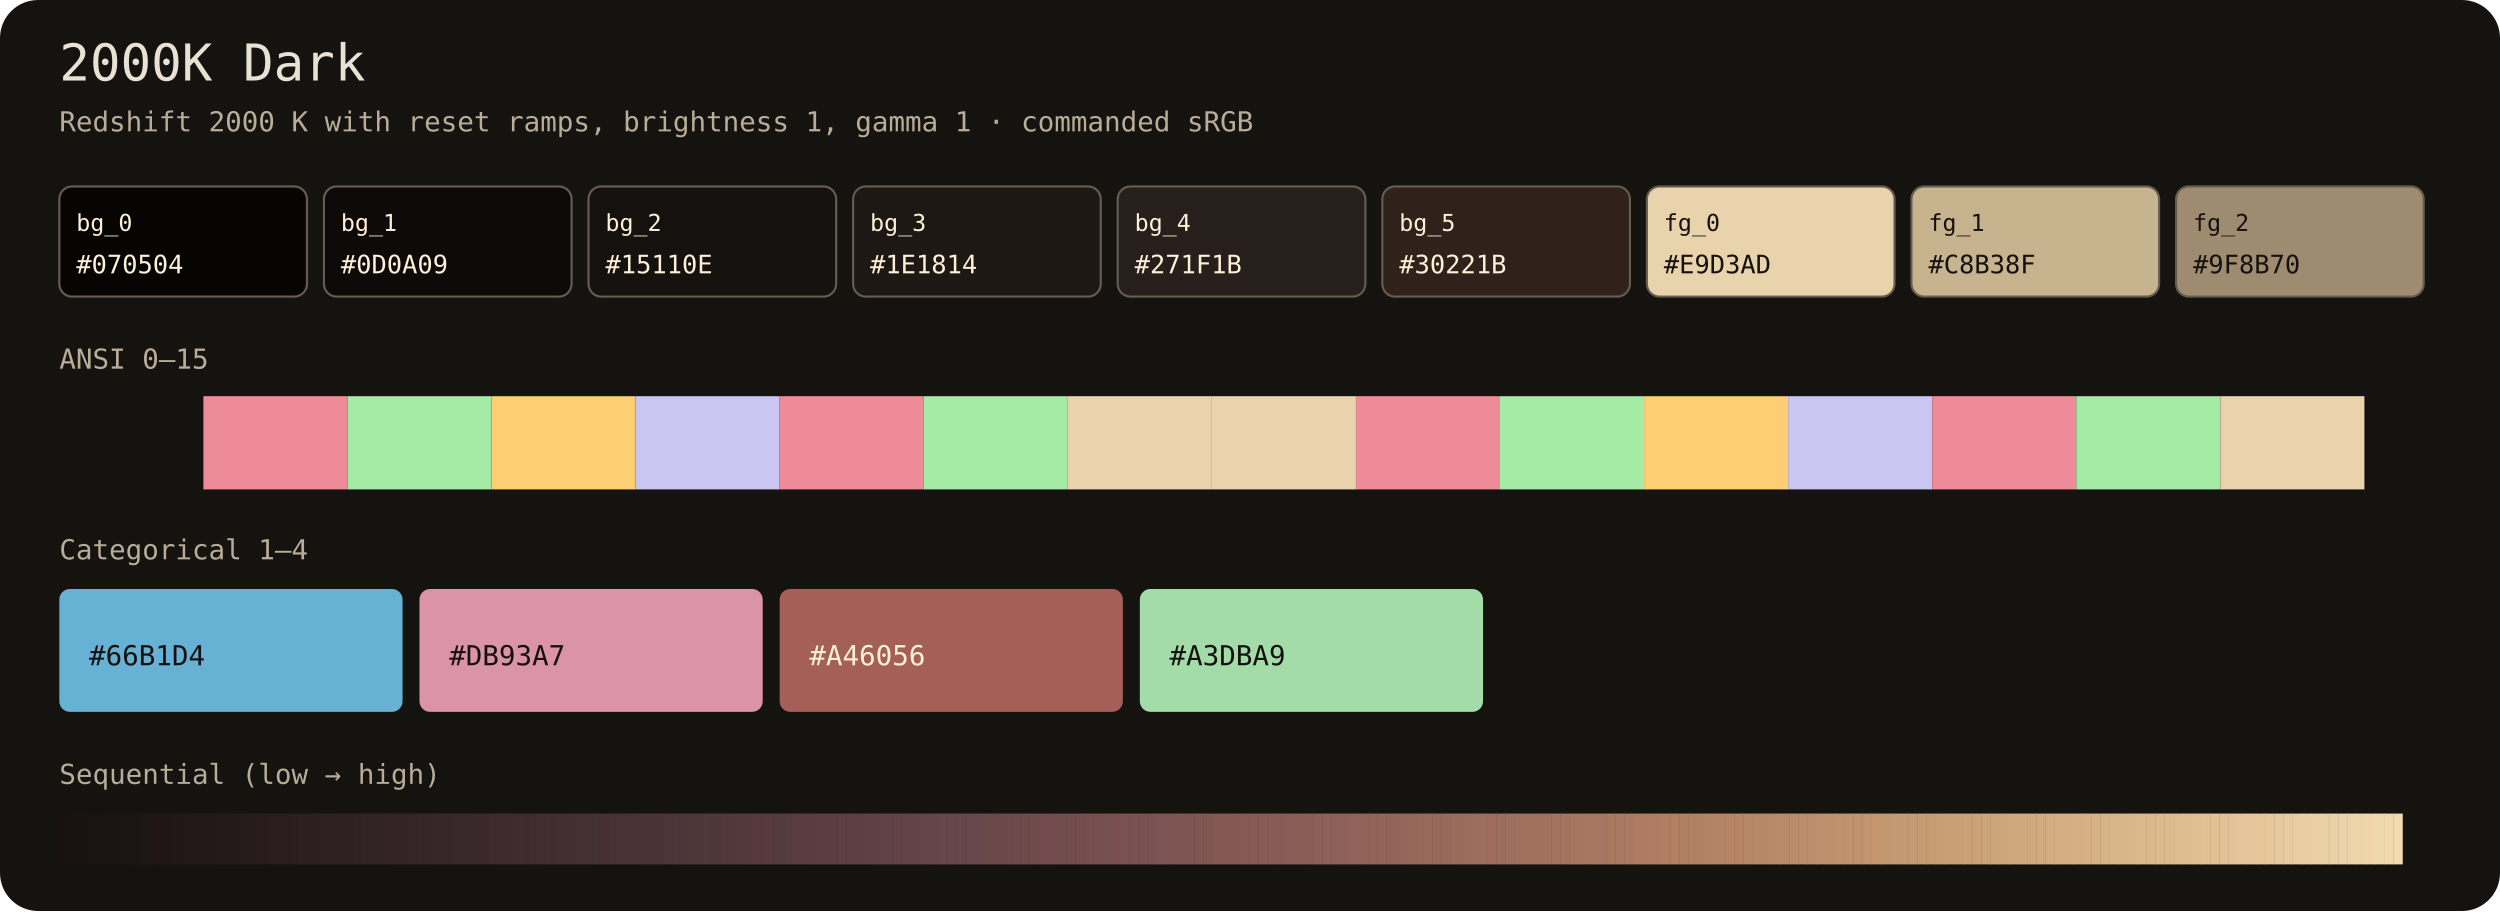
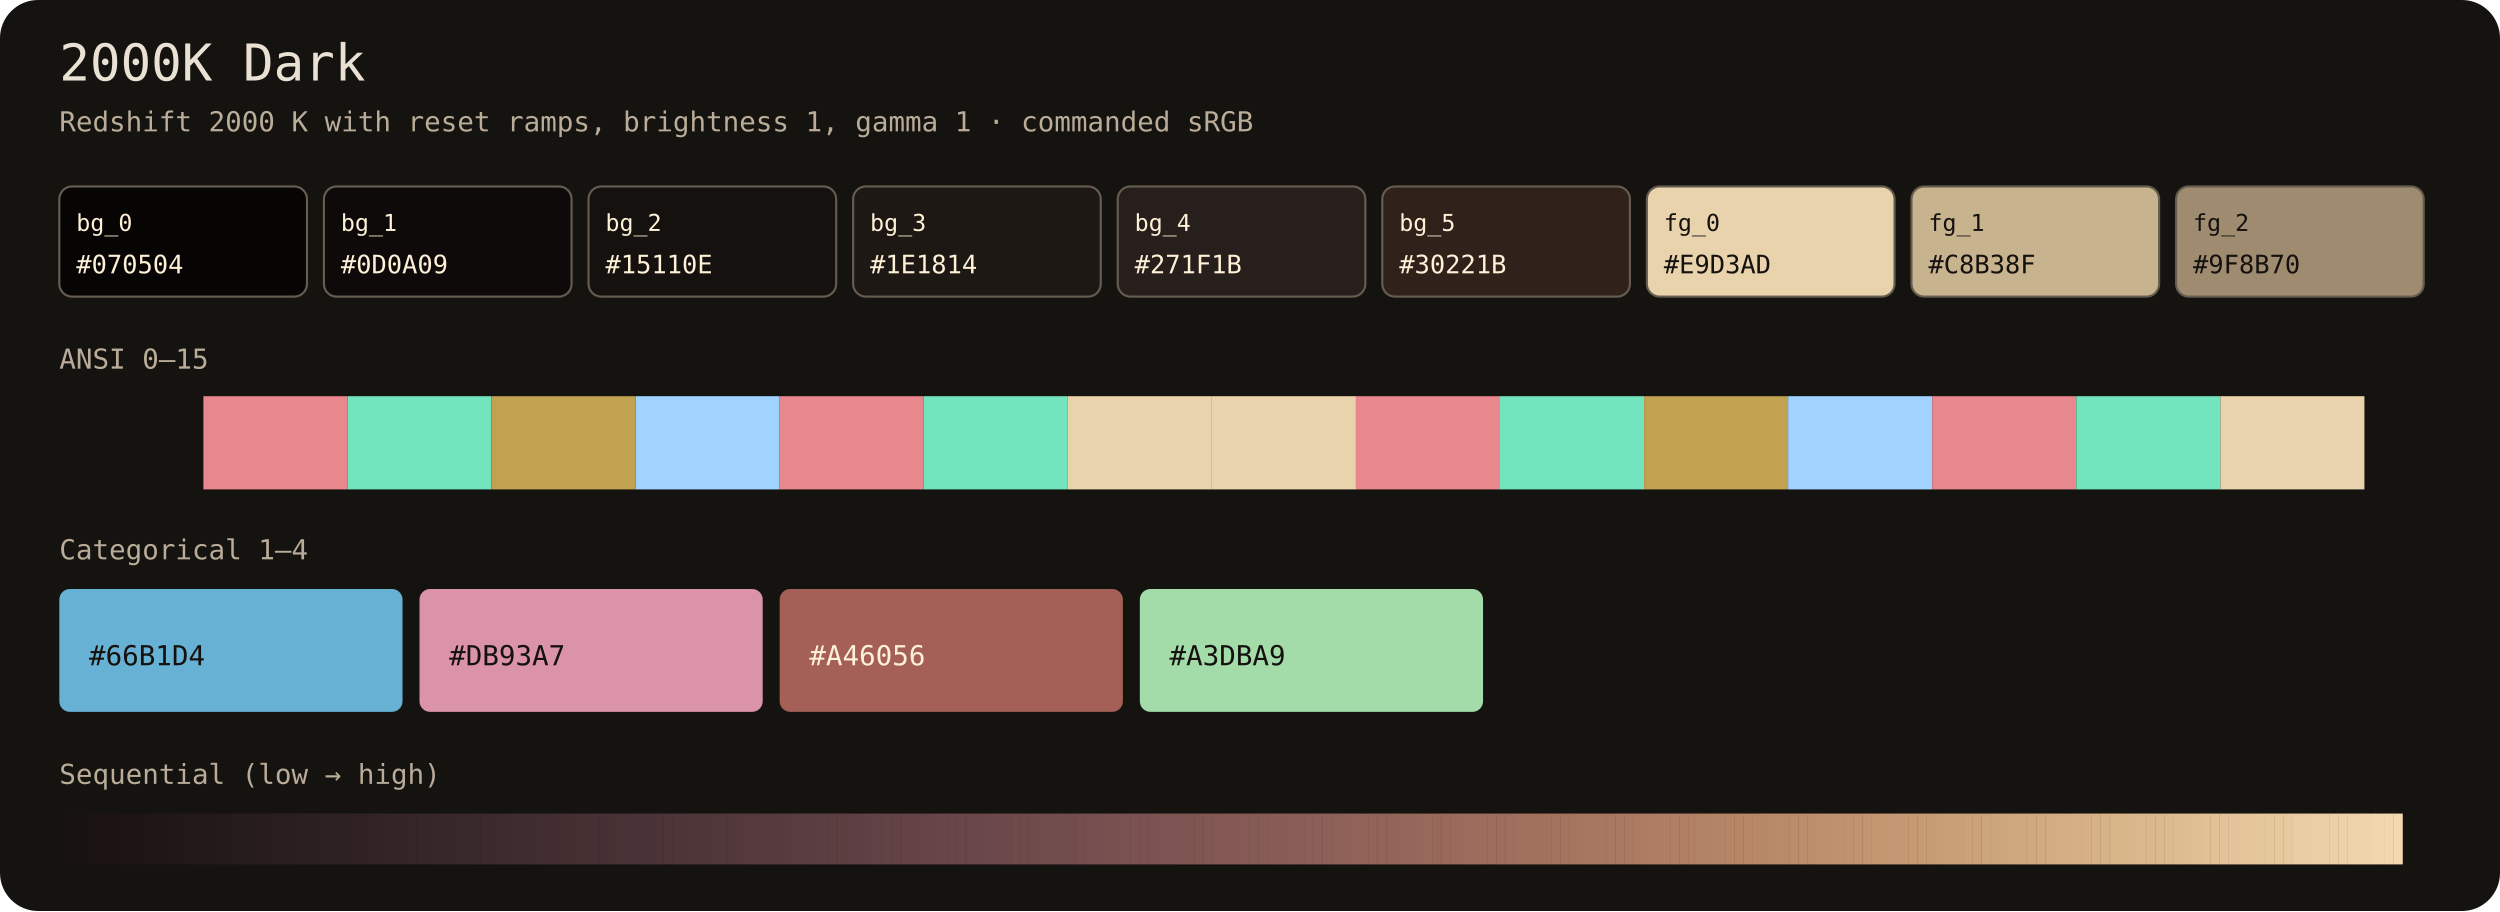
<svg xmlns="http://www.w3.org/2000/svg" width="1180" height="430" viewBox="0 0 1180 430">
  <rect width="100%" height="100%" rx="18" fill="#151310" />
  <text x="28" y="38" fill="#E9E1D4" font-size="24" font-family="ui-monospace, SFMono-Regular, Menlo, monospace">2000K Dark</text>
  <text x="28" y="62" fill="#B9AC98" font-size="13" font-family="ui-monospace, SFMono-Regular, Menlo, monospace">Redshift 2000 K with reset ramps, brightness 1, gamma 1 · commanded sRGB</text>
  <rect x="28.00" y="88" width="116.89" height="52" rx="6" fill="#070504" stroke="#665D50" />
  <text x="36" y="109" fill="#FFF0D8" font-size="11" font-family="ui-monospace, SFMono-Regular, Menlo, monospace">bg_0</text>
  <text x="36" y="129" fill="#FFF0D8" font-size="12" font-family="ui-monospace, SFMono-Regular, Menlo, monospace">#070504</text>
  <rect x="152.89" y="88" width="116.89" height="52" rx="6" fill="#0D0A09" stroke="#665D50" />
  <text x="160.889" y="109" fill="#FFF0D8" font-size="11" font-family="ui-monospace, SFMono-Regular, Menlo, monospace">bg_1</text>
  <text x="160.889" y="129" fill="#FFF0D8" font-size="12" font-family="ui-monospace, SFMono-Regular, Menlo, monospace">#0D0A09</text>
  <rect x="277.78" y="88" width="116.89" height="52" rx="6" fill="#15110E" stroke="#665D50" />
  <text x="285.778" y="109" fill="#FFF0D8" font-size="11" font-family="ui-monospace, SFMono-Regular, Menlo, monospace">bg_2</text>
  <text x="285.778" y="129" fill="#FFF0D8" font-size="12" font-family="ui-monospace, SFMono-Regular, Menlo, monospace">#15110E</text>
  <rect x="402.67" y="88" width="116.89" height="52" rx="6" fill="#1E1814" stroke="#665D50" />
  <text x="410.667" y="109" fill="#FFF0D8" font-size="11" font-family="ui-monospace, SFMono-Regular, Menlo, monospace">bg_3</text>
  <text x="410.667" y="129" fill="#FFF0D8" font-size="12" font-family="ui-monospace, SFMono-Regular, Menlo, monospace">#1E1814</text>
  <rect x="527.56" y="88" width="116.89" height="52" rx="6" fill="#271F1B" stroke="#665D50" />
  <text x="535.556" y="109" fill="#FFF0D8" font-size="11" font-family="ui-monospace, SFMono-Regular, Menlo, monospace">bg_4</text>
  <text x="535.556" y="129" fill="#FFF0D8" font-size="12" font-family="ui-monospace, SFMono-Regular, Menlo, monospace">#271F1B</text>
  <rect x="652.44" y="88" width="116.89" height="52" rx="6" fill="#30221B" stroke="#665D50" />
  <text x="660.444" y="109" fill="#FFF0D8" font-size="11" font-family="ui-monospace, SFMono-Regular, Menlo, monospace">bg_5</text>
  <text x="660.444" y="129" fill="#FFF0D8" font-size="12" font-family="ui-monospace, SFMono-Regular, Menlo, monospace">#30221B</text>
  <rect x="777.33" y="88" width="116.89" height="52" rx="6" fill="#E9D3AD" stroke="#665D50" />
  <text x="785.333" y="109" fill="#14110E" font-size="11" font-family="ui-monospace, SFMono-Regular, Menlo, monospace">fg_0</text>
  <text x="785.333" y="129" fill="#14110E" font-size="12" font-family="ui-monospace, SFMono-Regular, Menlo, monospace">#E9D3AD</text>
  <rect x="902.22" y="88" width="116.89" height="52" rx="6" fill="#C8B38F" stroke="#665D50" />
  <text x="910.222" y="109" fill="#14110E" font-size="11" font-family="ui-monospace, SFMono-Regular, Menlo, monospace">fg_1</text>
  <text x="910.222" y="129" fill="#14110E" font-size="12" font-family="ui-monospace, SFMono-Regular, Menlo, monospace">#C8B38F</text>
  <rect x="1027.11" y="88" width="116.89" height="52" rx="6" fill="#9F8B70" stroke="#665D50" />
  <text x="1035.111" y="109" fill="#14110E" font-size="11" font-family="ui-monospace, SFMono-Regular, Menlo, monospace">fg_2</text>
  <text x="1035.111" y="129" fill="#14110E" font-size="12" font-family="ui-monospace, SFMono-Regular, Menlo, monospace">#9F8B70</text>
  <text x="28" y="174" fill="#B9AC98" font-size="13" font-family="ui-monospace, SFMono-Regular, Menlo, monospace">ANSI 0–15</text>
  <rect x="28" y="187" width="68" height="44" fill="#15110E" />
-   <rect x="96" y="187" width="68" height="44" fill="#EE8B98" />
-   <rect x="164" y="187" width="68" height="44" fill="#A4EBA5" />
-   <rect x="232" y="187" width="68" height="44" fill="#FECE75" />
-   <rect x="300" y="187" width="68" height="44" fill="#C9C7F2" />
-   <rect x="368" y="187" width="68" height="44" fill="#EE8B98" />
-   <rect x="436" y="187" width="68" height="44" fill="#A4EBA5" />
+   <rect x="96" y="187" width="68" height="44" fill="#E9878F" />
+   <rect x="164" y="187" width="68" height="44" fill="#72E5BE" />
+   <rect x="232" y="187" width="68" height="44" fill="#C0A251" />
+   <rect x="300" y="187" width="68" height="44" fill="#A0D3FF" />
+   <rect x="368" y="187" width="68" height="44" fill="#E9878F" />
+   <rect x="436" y="187" width="68" height="44" fill="#72E5BE" />
  <rect x="504" y="187" width="68" height="44" fill="#E9D3AD" />
  <rect x="572" y="187" width="68" height="44" fill="#E9D3AD" />
-   <rect x="640" y="187" width="68" height="44" fill="#EE8B98" />
-   <rect x="708" y="187" width="68" height="44" fill="#A4EBA5" />
-   <rect x="776" y="187" width="68" height="44" fill="#FECE75" />
-   <rect x="844" y="187" width="68" height="44" fill="#C9C7F2" />
-   <rect x="912" y="187" width="68" height="44" fill="#EE8B98" />
-   <rect x="980" y="187" width="68" height="44" fill="#A4EBA5" />
+   <rect x="640" y="187" width="68" height="44" fill="#E9878F" />
+   <rect x="708" y="187" width="68" height="44" fill="#72E5BE" />
+   <rect x="776" y="187" width="68" height="44" fill="#C0A251" />
+   <rect x="844" y="187" width="68" height="44" fill="#A0D3FF" />
+   <rect x="912" y="187" width="68" height="44" fill="#E9878F" />
+   <rect x="980" y="187" width="68" height="44" fill="#72E5BE" />
  <rect x="1048" y="187" width="68" height="44" fill="#E9D3AD" />
  <text x="28" y="264" fill="#B9AC98" font-size="13" font-family="ui-monospace, SFMono-Regular, Menlo, monospace">Categorical 1–4</text>
  <rect x="28" y="278" width="162" height="58" rx="5" fill="#66B1D4" />
  <text x="42" y="314" fill="#14110E" font-size="13" font-family="ui-monospace, SFMono-Regular, Menlo, monospace">#66B1D4</text>
  <rect x="198" y="278" width="162" height="58" rx="5" fill="#DB93A7" />
  <text x="212" y="314" fill="#14110E" font-size="13" font-family="ui-monospace, SFMono-Regular, Menlo, monospace">#DB93A7</text>
  <rect x="368" y="278" width="162" height="58" rx="5" fill="#A46056" />
  <text x="382" y="314" fill="#FFF0D8" font-size="13" font-family="ui-monospace, SFMono-Regular, Menlo, monospace">#A46056</text>
  <rect x="538" y="278" width="162" height="58" rx="5" fill="#A3DBA9" />
  <text x="552" y="314" fill="#14110E" font-size="13" font-family="ui-monospace, SFMono-Regular, Menlo, monospace">#A3DBA9</text>
  <text x="28" y="370" fill="#B9AC98" font-size="13" font-family="ui-monospace, SFMono-Regular, Menlo, monospace">Sequential (low → high)</text>
  <rect x="28.00" y="384" width="4.5" height="24" fill="#17110F" />
  <rect x="32.32" y="384" width="4.5" height="24" fill="#181210" />
  <rect x="36.64" y="384" width="4.5" height="24" fill="#181210" />
  <rect x="40.96" y="384" width="4.5" height="24" fill="#191311" />
  <rect x="45.28" y="384" width="4.5" height="24" fill="#1A1311" />
  <rect x="49.60" y="384" width="4.5" height="24" fill="#1B1412" />
  <rect x="53.92" y="384" width="4.5" height="24" fill="#1B1413" />
  <rect x="58.24" y="384" width="4.5" height="24" fill="#1C1513" />
  <rect x="62.56" y="384" width="4.5" height="24" fill="#1D1514" />
  <rect x="66.88" y="384" width="4.5" height="24" fill="#1E1614" />
  <rect x="71.20" y="384" width="4.5" height="24" fill="#1F1615" />
  <rect x="75.52" y="384" width="4.5" height="24" fill="#1F1716" />
  <rect x="79.84" y="384" width="4.5" height="24" fill="#201716" />
  <rect x="84.16" y="384" width="4.5" height="24" fill="#211817" />
  <rect x="88.48" y="384" width="4.5" height="24" fill="#221817" />
  <rect x="92.80" y="384" width="4.5" height="24" fill="#221918" />
  <rect x="97.12" y="384" width="4.5" height="24" fill="#231919" />
  <rect x="101.44" y="384" width="4.5" height="24" fill="#241A19" />
  <rect x="105.76" y="384" width="4.5" height="24" fill="#251A1A" />
  <rect x="110.08" y="384" width="4.5" height="24" fill="#251B1A" />
  <rect x="114.40" y="384" width="4.5" height="24" fill="#261B1B" />
  <rect x="118.72" y="384" width="4.5" height="24" fill="#271C1C" />
  <rect x="123.04" y="384" width="4.5" height="24" fill="#281C1C" />
  <rect x="127.36" y="384" width="4.5" height="24" fill="#291D1D" />
  <rect x="131.68" y="384" width="4.5" height="24" fill="#291D1D" />
  <rect x="136.00" y="384" width="4.5" height="24" fill="#2A1E1E" />
  <rect x="140.32" y="384" width="4.5" height="24" fill="#2B1F1F" />
  <rect x="144.64" y="384" width="4.5" height="24" fill="#2C1F1F" />
  <rect x="148.96" y="384" width="4.5" height="24" fill="#2D2020" />
  <rect x="153.28" y="384" width="4.5" height="24" fill="#2D2021" />
  <rect x="157.60" y="384" width="4.5" height="24" fill="#2E2121" />
  <rect x="161.92" y="384" width="4.5" height="24" fill="#2F2122" />
  <rect x="166.24" y="384" width="4.5" height="24" fill="#302222" />
  <rect x="170.56" y="384" width="4.5" height="24" fill="#312223" />
  <rect x="174.88" y="384" width="4.5" height="24" fill="#312324" />
  <rect x="179.20" y="384" width="4.5" height="24" fill="#322324" />
  <rect x="183.52" y="384" width="4.5" height="24" fill="#332425" />
  <rect x="187.84" y="384" width="4.5" height="24" fill="#342426" />
  <rect x="192.16" y="384" width="4.5" height="24" fill="#352526" />
  <rect x="196.48" y="384" width="4.5" height="24" fill="#352627" />
  <rect x="200.80" y="384" width="4.5" height="24" fill="#362628" />
  <rect x="205.12" y="384" width="4.5" height="24" fill="#372728" />
  <rect x="209.44" y="384" width="4.5" height="24" fill="#382729" />
  <rect x="213.76" y="384" width="4.5" height="24" fill="#392829" />
  <rect x="218.08" y="384" width="4.5" height="24" fill="#39282A" />
  <rect x="222.40" y="384" width="4.5" height="24" fill="#3A292B" />
  <rect x="226.72" y="384" width="4.5" height="24" fill="#3B292B" />
  <rect x="231.04" y="384" width="4.5" height="24" fill="#3C2A2C" />
  <rect x="235.36" y="384" width="4.5" height="24" fill="#3D2A2D" />
  <rect x="239.68" y="384" width="4.5" height="24" fill="#3E2B2D" />
  <rect x="244.00" y="384" width="4.5" height="24" fill="#3E2C2E" />
  <rect x="248.32" y="384" width="4.5" height="24" fill="#3F2C2E" />
  <rect x="252.64" y="384" width="4.5" height="24" fill="#402D2F" />
  <rect x="256.96" y="384" width="4.5" height="24" fill="#412D30" />
  <rect x="261.28" y="384" width="4.5" height="24" fill="#422E30" />
  <rect x="265.60" y="384" width="4.5" height="24" fill="#432E31" />
  <rect x="269.92" y="384" width="4.5" height="24" fill="#442F31" />
  <rect x="274.24" y="384" width="4.5" height="24" fill="#442F32" />
  <rect x="278.56" y="384" width="4.5" height="24" fill="#453033" />
  <rect x="282.88" y="384" width="4.5" height="24" fill="#463033" />
  <rect x="287.20" y="384" width="4.5" height="24" fill="#473134" />
  <rect x="291.52" y="384" width="4.5" height="24" fill="#483234" />
  <rect x="295.84" y="384" width="4.5" height="24" fill="#493235" />
  <rect x="300.16" y="384" width="4.5" height="24" fill="#493336" />
  <rect x="304.48" y="384" width="4.5" height="24" fill="#4A3336" />
  <rect x="308.80" y="384" width="4.5" height="24" fill="#4B3437" />
  <rect x="313.12" y="384" width="4.5" height="24" fill="#4C3437" />
  <rect x="317.44" y="384" width="4.5" height="24" fill="#4D3538" />
  <rect x="321.76" y="384" width="4.5" height="24" fill="#4E3539" />
  <rect x="326.08" y="384" width="4.5" height="24" fill="#4F3639" />
  <rect x="330.40" y="384" width="4.5" height="24" fill="#4F373A" />
  <rect x="334.72" y="384" width="4.5" height="24" fill="#50373A" />
  <rect x="339.04" y="384" width="4.5" height="24" fill="#51383B" />
  <rect x="343.36" y="384" width="4.5" height="24" fill="#52383B" />
  <rect x="347.68" y="384" width="4.5" height="24" fill="#53393C" />
  <rect x="352.00" y="384" width="4.5" height="24" fill="#54393D" />
  <rect x="356.32" y="384" width="4.5" height="24" fill="#553A3D" />
  <rect x="360.64" y="384" width="4.5" height="24" fill="#563A3E" />
  <rect x="364.96" y="384" width="4.5" height="24" fill="#563B3E" />
  <rect x="369.28" y="384" width="4.5" height="24" fill="#573C3F" />
  <rect x="373.60" y="384" width="4.5" height="24" fill="#583C3F" />
  <rect x="377.92" y="384" width="4.5" height="24" fill="#593D40" />
  <rect x="382.24" y="384" width="4.5" height="24" fill="#5A3D40" />
  <rect x="386.56" y="384" width="4.5" height="24" fill="#5B3E41" />
  <rect x="390.88" y="384" width="4.5" height="24" fill="#5C3E41" />
  <rect x="395.20" y="384" width="4.5" height="24" fill="#5D3F42" />
  <rect x="399.52" y="384" width="4.5" height="24" fill="#5E3F43" />
  <rect x="403.84" y="384" width="4.5" height="24" fill="#5E4043" />
  <rect x="408.16" y="384" width="4.5" height="24" fill="#5F4044" />
  <rect x="412.48" y="384" width="4.5" height="24" fill="#604144" />
  <rect x="416.80" y="384" width="4.5" height="24" fill="#614245" />
  <rect x="421.12" y="384" width="4.5" height="24" fill="#624245" />
  <rect x="425.44" y="384" width="4.5" height="24" fill="#634346" />
  <rect x="429.76" y="384" width="4.5" height="24" fill="#644346" />
  <rect x="434.08" y="384" width="4.5" height="24" fill="#654447" />
  <rect x="438.40" y="384" width="4.5" height="24" fill="#664447" />
  <rect x="442.72" y="384" width="4.5" height="24" fill="#674548" />
  <rect x="447.04" y="384" width="4.5" height="24" fill="#684548" />
  <rect x="451.36" y="384" width="4.5" height="24" fill="#684649" />
  <rect x="455.68" y="384" width="4.5" height="24" fill="#694749" />
  <rect x="460.00" y="384" width="4.5" height="24" fill="#6A474A" />
  <rect x="464.32" y="384" width="4.5" height="24" fill="#6B484A" />
  <rect x="468.64" y="384" width="4.5" height="24" fill="#6C484A" />
  <rect x="472.96" y="384" width="4.5" height="24" fill="#6D494B" />
  <rect x="477.28" y="384" width="4.5" height="24" fill="#6E4A4B" />
  <rect x="481.60" y="384" width="4.5" height="24" fill="#6F4A4C" />
  <rect x="485.92" y="384" width="4.5" height="24" fill="#704B4C" />
  <rect x="490.24" y="384" width="4.5" height="24" fill="#714B4D" />
  <rect x="494.56" y="384" width="4.5" height="24" fill="#714C4D" />
  <rect x="498.88" y="384" width="4.5" height="24" fill="#724D4E" />
  <rect x="503.20" y="384" width="4.5" height="24" fill="#734D4E" />
  <rect x="507.52" y="384" width="4.5" height="24" fill="#744E4E" />
  <rect x="511.84" y="384" width="4.5" height="24" fill="#754E4F" />
  <rect x="516.16" y="384" width="4.5" height="24" fill="#764F4F" />
  <rect x="520.48" y="384" width="4.5" height="24" fill="#775050" />
  <rect x="524.80" y="384" width="4.5" height="24" fill="#785050" />
  <rect x="529.12" y="384" width="4.5" height="24" fill="#795150" />
  <rect x="533.44" y="384" width="4.5" height="24" fill="#7A5251" />
  <rect x="537.76" y="384" width="4.5" height="24" fill="#7B5251" />
  <rect x="542.08" y="384" width="4.5" height="24" fill="#7C5352" />
  <rect x="546.40" y="384" width="4.5" height="24" fill="#7C5452" />
  <rect x="550.72" y="384" width="4.5" height="24" fill="#7D5452" />
  <rect x="555.04" y="384" width="4.5" height="24" fill="#7E5553" />
  <rect x="559.36" y="384" width="4.5" height="24" fill="#7F5553" />
  <rect x="563.68" y="384" width="4.5" height="24" fill="#805653" />
  <rect x="568.00" y="384" width="4.5" height="24" fill="#815754" />
  <rect x="572.32" y="384" width="4.5" height="24" fill="#825754" />
  <rect x="576.64" y="384" width="4.5" height="24" fill="#835855" />
  <rect x="580.96" y="384" width="4.5" height="24" fill="#845955" />
  <rect x="585.28" y="384" width="4.5" height="24" fill="#855A55" />
  <rect x="589.60" y="384" width="4.5" height="24" fill="#865A55" />
  <rect x="593.92" y="384" width="4.5" height="24" fill="#875B56" />
  <rect x="598.24" y="384" width="4.5" height="24" fill="#875C56" />
  <rect x="602.56" y="384" width="4.5" height="24" fill="#885C56" />
  <rect x="606.88" y="384" width="4.5" height="24" fill="#895D57" />
  <rect x="611.20" y="384" width="4.5" height="24" fill="#8A5E57" />
  <rect x="615.52" y="384" width="4.5" height="24" fill="#8B5E57" />
  <rect x="619.84" y="384" width="4.5" height="24" fill="#8C5F58" />
  <rect x="624.16" y="384" width="4.5" height="24" fill="#8D6058" />
  <rect x="628.48" y="384" width="4.5" height="24" fill="#8E6158" />
  <rect x="632.80" y="384" width="4.5" height="24" fill="#8F6158" />
  <rect x="637.12" y="384" width="4.5" height="24" fill="#906259" />
  <rect x="641.44" y="384" width="4.5" height="24" fill="#916359" />
  <rect x="645.76" y="384" width="4.5" height="24" fill="#926359" />
  <rect x="650.08" y="384" width="4.5" height="24" fill="#936459" />
  <rect x="654.40" y="384" width="4.5" height="24" fill="#93655A" />
  <rect x="658.72" y="384" width="4.5" height="24" fill="#94665A" />
  <rect x="663.04" y="384" width="4.5" height="24" fill="#95665A" />
  <rect x="667.36" y="384" width="4.5" height="24" fill="#96675B" />
  <rect x="671.68" y="384" width="4.5" height="24" fill="#97685B" />
  <rect x="676.00" y="384" width="4.5" height="24" fill="#98695B" />
  <rect x="680.32" y="384" width="4.5" height="24" fill="#99695B" />
  <rect x="684.64" y="384" width="4.5" height="24" fill="#9A6A5C" />
  <rect x="688.96" y="384" width="4.5" height="24" fill="#9B6B5C" />
  <rect x="693.28" y="384" width="4.5" height="24" fill="#9C6C5C" />
  <rect x="697.60" y="384" width="4.5" height="24" fill="#9D6D5D" />
  <rect x="701.92" y="384" width="4.5" height="24" fill="#9E6D5D" />
  <rect x="706.24" y="384" width="4.5" height="24" fill="#9E6E5D" />
  <rect x="710.56" y="384" width="4.5" height="24" fill="#9F6F5D" />
  <rect x="714.88" y="384" width="4.5" height="24" fill="#A0705E" />
  <rect x="719.20" y="384" width="4.5" height="24" fill="#A1715E" />
  <rect x="723.52" y="384" width="4.5" height="24" fill="#A2715E" />
  <rect x="727.84" y="384" width="4.5" height="24" fill="#A3725F" />
  <rect x="732.16" y="384" width="4.5" height="24" fill="#A4735F" />
  <rect x="736.48" y="384" width="4.5" height="24" fill="#A5745F" />
  <rect x="740.80" y="384" width="4.5" height="24" fill="#A67560" />
  <rect x="745.12" y="384" width="4.5" height="24" fill="#A77660" />
  <rect x="749.44" y="384" width="4.5" height="24" fill="#A87760" />
  <rect x="753.76" y="384" width="4.5" height="24" fill="#A87761" />
  <rect x="758.08" y="384" width="4.5" height="24" fill="#A97861" />
  <rect x="762.40" y="384" width="4.5" height="24" fill="#AA7961" />
  <rect x="766.72" y="384" width="4.5" height="24" fill="#AB7A62" />
  <rect x="771.04" y="384" width="4.5" height="24" fill="#AC7B62" />
  <rect x="775.36" y="384" width="4.5" height="24" fill="#AD7C63" />
  <rect x="779.68" y="384" width="4.5" height="24" fill="#AE7D63" />
  <rect x="784.00" y="384" width="4.5" height="24" fill="#AF7E63" />
  <rect x="788.32" y="384" width="4.5" height="24" fill="#B07F64" />
  <rect x="792.64" y="384" width="4.5" height="24" fill="#B18064" />
  <rect x="796.96" y="384" width="4.5" height="24" fill="#B18165" />
  <rect x="801.28" y="384" width="4.5" height="24" fill="#B28265" />
  <rect x="805.60" y="384" width="4.5" height="24" fill="#B38365" />
  <rect x="809.92" y="384" width="4.5" height="24" fill="#B48466" />
  <rect x="814.24" y="384" width="4.5" height="24" fill="#B58566" />
  <rect x="818.56" y="384" width="4.5" height="24" fill="#B68667" />
  <rect x="822.88" y="384" width="4.5" height="24" fill="#B78767" />
  <rect x="827.20" y="384" width="4.5" height="24" fill="#B78868" />
  <rect x="831.52" y="384" width="4.5" height="24" fill="#B88968" />
  <rect x="835.84" y="384" width="4.5" height="24" fill="#B98A69" />
  <rect x="840.16" y="384" width="4.5" height="24" fill="#BA8B69" />
  <rect x="844.48" y="384" width="4.5" height="24" fill="#BB8C6A" />
  <rect x="848.80" y="384" width="4.5" height="24" fill="#BC8D6B" />
  <rect x="853.12" y="384" width="4.5" height="24" fill="#BD8E6B" />
  <rect x="857.44" y="384" width="4.5" height="24" fill="#BD8F6C" />
  <rect x="861.76" y="384" width="4.5" height="24" fill="#BE916D" />
  <rect x="866.08" y="384" width="4.5" height="24" fill="#BF926D" />
  <rect x="870.40" y="384" width="4.5" height="24" fill="#C0936E" />
  <rect x="874.72" y="384" width="4.5" height="24" fill="#C1946F" />
  <rect x="879.04" y="384" width="4.5" height="24" fill="#C2956F" />
  <rect x="883.36" y="384" width="4.5" height="24" fill="#C39670" />
  <rect x="887.68" y="384" width="4.5" height="24" fill="#C39771" />
  <rect x="892.00" y="384" width="4.5" height="24" fill="#C49872" />
  <rect x="896.32" y="384" width="4.5" height="24" fill="#C59973" />
  <rect x="900.64" y="384" width="4.5" height="24" fill="#C69A73" />
  <rect x="904.96" y="384" width="4.5" height="24" fill="#C79C74" />
  <rect x="909.28" y="384" width="4.5" height="24" fill="#C89D75" />
  <rect x="913.60" y="384" width="4.5" height="24" fill="#C89E76" />
  <rect x="917.92" y="384" width="4.5" height="24" fill="#C99F77" />
  <rect x="922.24" y="384" width="4.5" height="24" fill="#CAA078" />
  <rect x="926.56" y="384" width="4.5" height="24" fill="#CBA179" />
  <rect x="930.88" y="384" width="4.5" height="24" fill="#CCA27A" />
  <rect x="935.20" y="384" width="4.5" height="24" fill="#CDA47B" />
  <rect x="939.52" y="384" width="4.5" height="24" fill="#CDA57C" />
  <rect x="943.84" y="384" width="4.5" height="24" fill="#CEA67D" />
  <rect x="948.16" y="384" width="4.5" height="24" fill="#CFA77E" />
  <rect x="952.48" y="384" width="4.5" height="24" fill="#D0A87F" />
  <rect x="956.80" y="384" width="4.5" height="24" fill="#D1A980" />
  <rect x="961.12" y="384" width="4.5" height="24" fill="#D2AA81" />
  <rect x="965.44" y="384" width="4.5" height="24" fill="#D2AC82" />
  <rect x="969.76" y="384" width="4.5" height="24" fill="#D3AD83" />
  <rect x="974.08" y="384" width="4.5" height="24" fill="#D4AE84" />
  <rect x="978.40" y="384" width="4.5" height="24" fill="#D5AF85" />
  <rect x="982.72" y="384" width="4.5" height="24" fill="#D6B086" />
  <rect x="987.04" y="384" width="4.5" height="24" fill="#D7B187" />
  <rect x="991.36" y="384" width="4.5" height="24" fill="#D7B388" />
  <rect x="995.68" y="384" width="4.5" height="24" fill="#D8B489" />
  <rect x="1000.00" y="384" width="4.5" height="24" fill="#D9B58A" />
  <rect x="1004.32" y="384" width="4.5" height="24" fill="#DAB68C" />
  <rect x="1008.64" y="384" width="4.5" height="24" fill="#DBB78D" />
  <rect x="1012.96" y="384" width="4.5" height="24" fill="#DCB88E" />
  <rect x="1017.28" y="384" width="4.5" height="24" fill="#DCBA8F" />
  <rect x="1021.60" y="384" width="4.5" height="24" fill="#DDBB90" />
  <rect x="1025.92" y="384" width="4.5" height="24" fill="#DEBC91" />
  <rect x="1030.24" y="384" width="4.5" height="24" fill="#DFBD93" />
  <rect x="1034.56" y="384" width="4.5" height="24" fill="#E0BE94" />
  <rect x="1038.88" y="384" width="4.5" height="24" fill="#E1C095" />
  <rect x="1043.20" y="384" width="4.5" height="24" fill="#E1C196" />
  <rect x="1047.52" y="384" width="4.5" height="24" fill="#E2C297" />
  <rect x="1051.84" y="384" width="4.5" height="24" fill="#E3C399" />
  <rect x="1056.16" y="384" width="4.5" height="24" fill="#E4C49A" />
  <rect x="1060.48" y="384" width="4.5" height="24" fill="#E5C69B" />
  <rect x="1064.80" y="384" width="4.5" height="24" fill="#E6C79C" />
  <rect x="1069.12" y="384" width="4.5" height="24" fill="#E6C89D" />
  <rect x="1073.44" y="384" width="4.5" height="24" fill="#E7C99E" />
  <rect x="1077.76" y="384" width="4.5" height="24" fill="#E8CAA0" />
  <rect x="1082.08" y="384" width="4.5" height="24" fill="#E9CCA1" />
  <rect x="1086.40" y="384" width="4.5" height="24" fill="#EACDA2" />
  <rect x="1090.72" y="384" width="4.5" height="24" fill="#EBCEA3" />
  <rect x="1095.04" y="384" width="4.5" height="24" fill="#EBCFA4" />
  <rect x="1099.36" y="384" width="4.5" height="24" fill="#ECD0A6" />
  <rect x="1103.68" y="384" width="4.5" height="24" fill="#EDD2A7" />
  <rect x="1108.00" y="384" width="4.5" height="24" fill="#EED3A8" />
  <rect x="1112.32" y="384" width="4.5" height="24" fill="#EFD4A9" />
  <rect x="1116.64" y="384" width="4.5" height="24" fill="#F0D5AA" />
  <rect x="1120.96" y="384" width="4.5" height="24" fill="#F0D7AC" />
  <rect x="1125.28" y="384" width="4.5" height="24" fill="#F1D8AD" />
  <rect x="1129.60" y="384" width="4.5" height="24" fill="#F2D9AE" />
</svg>
